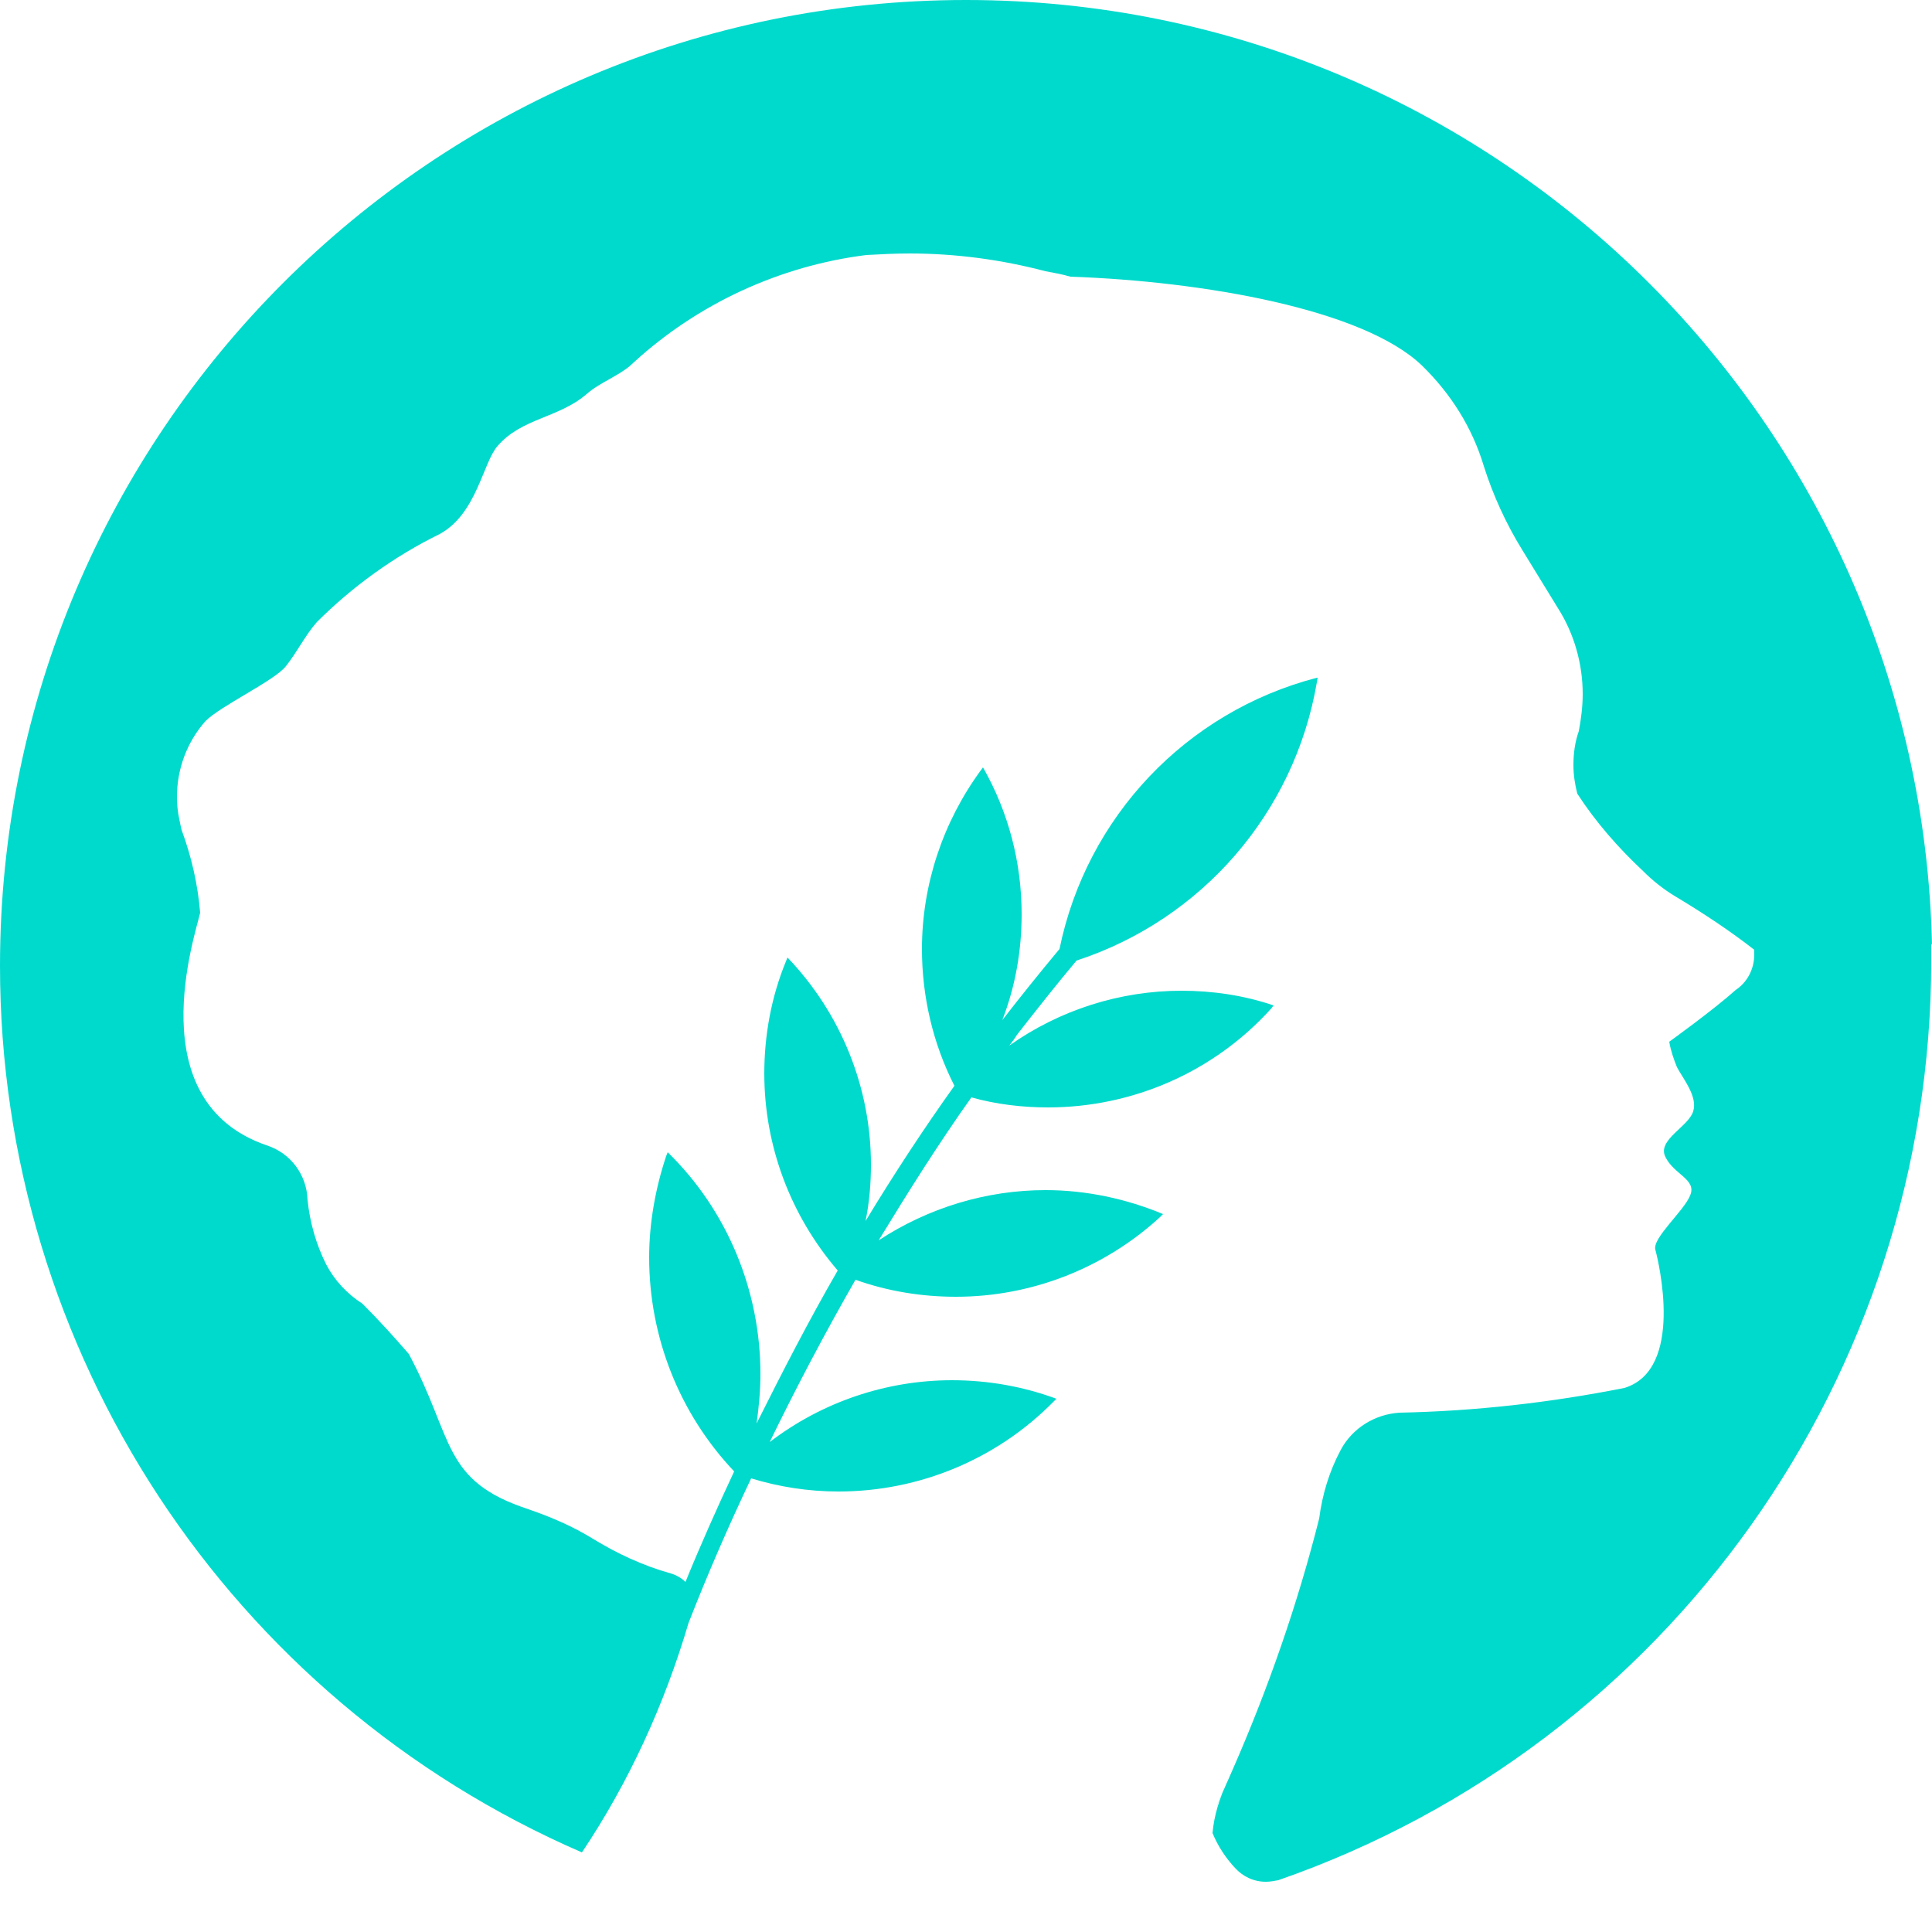
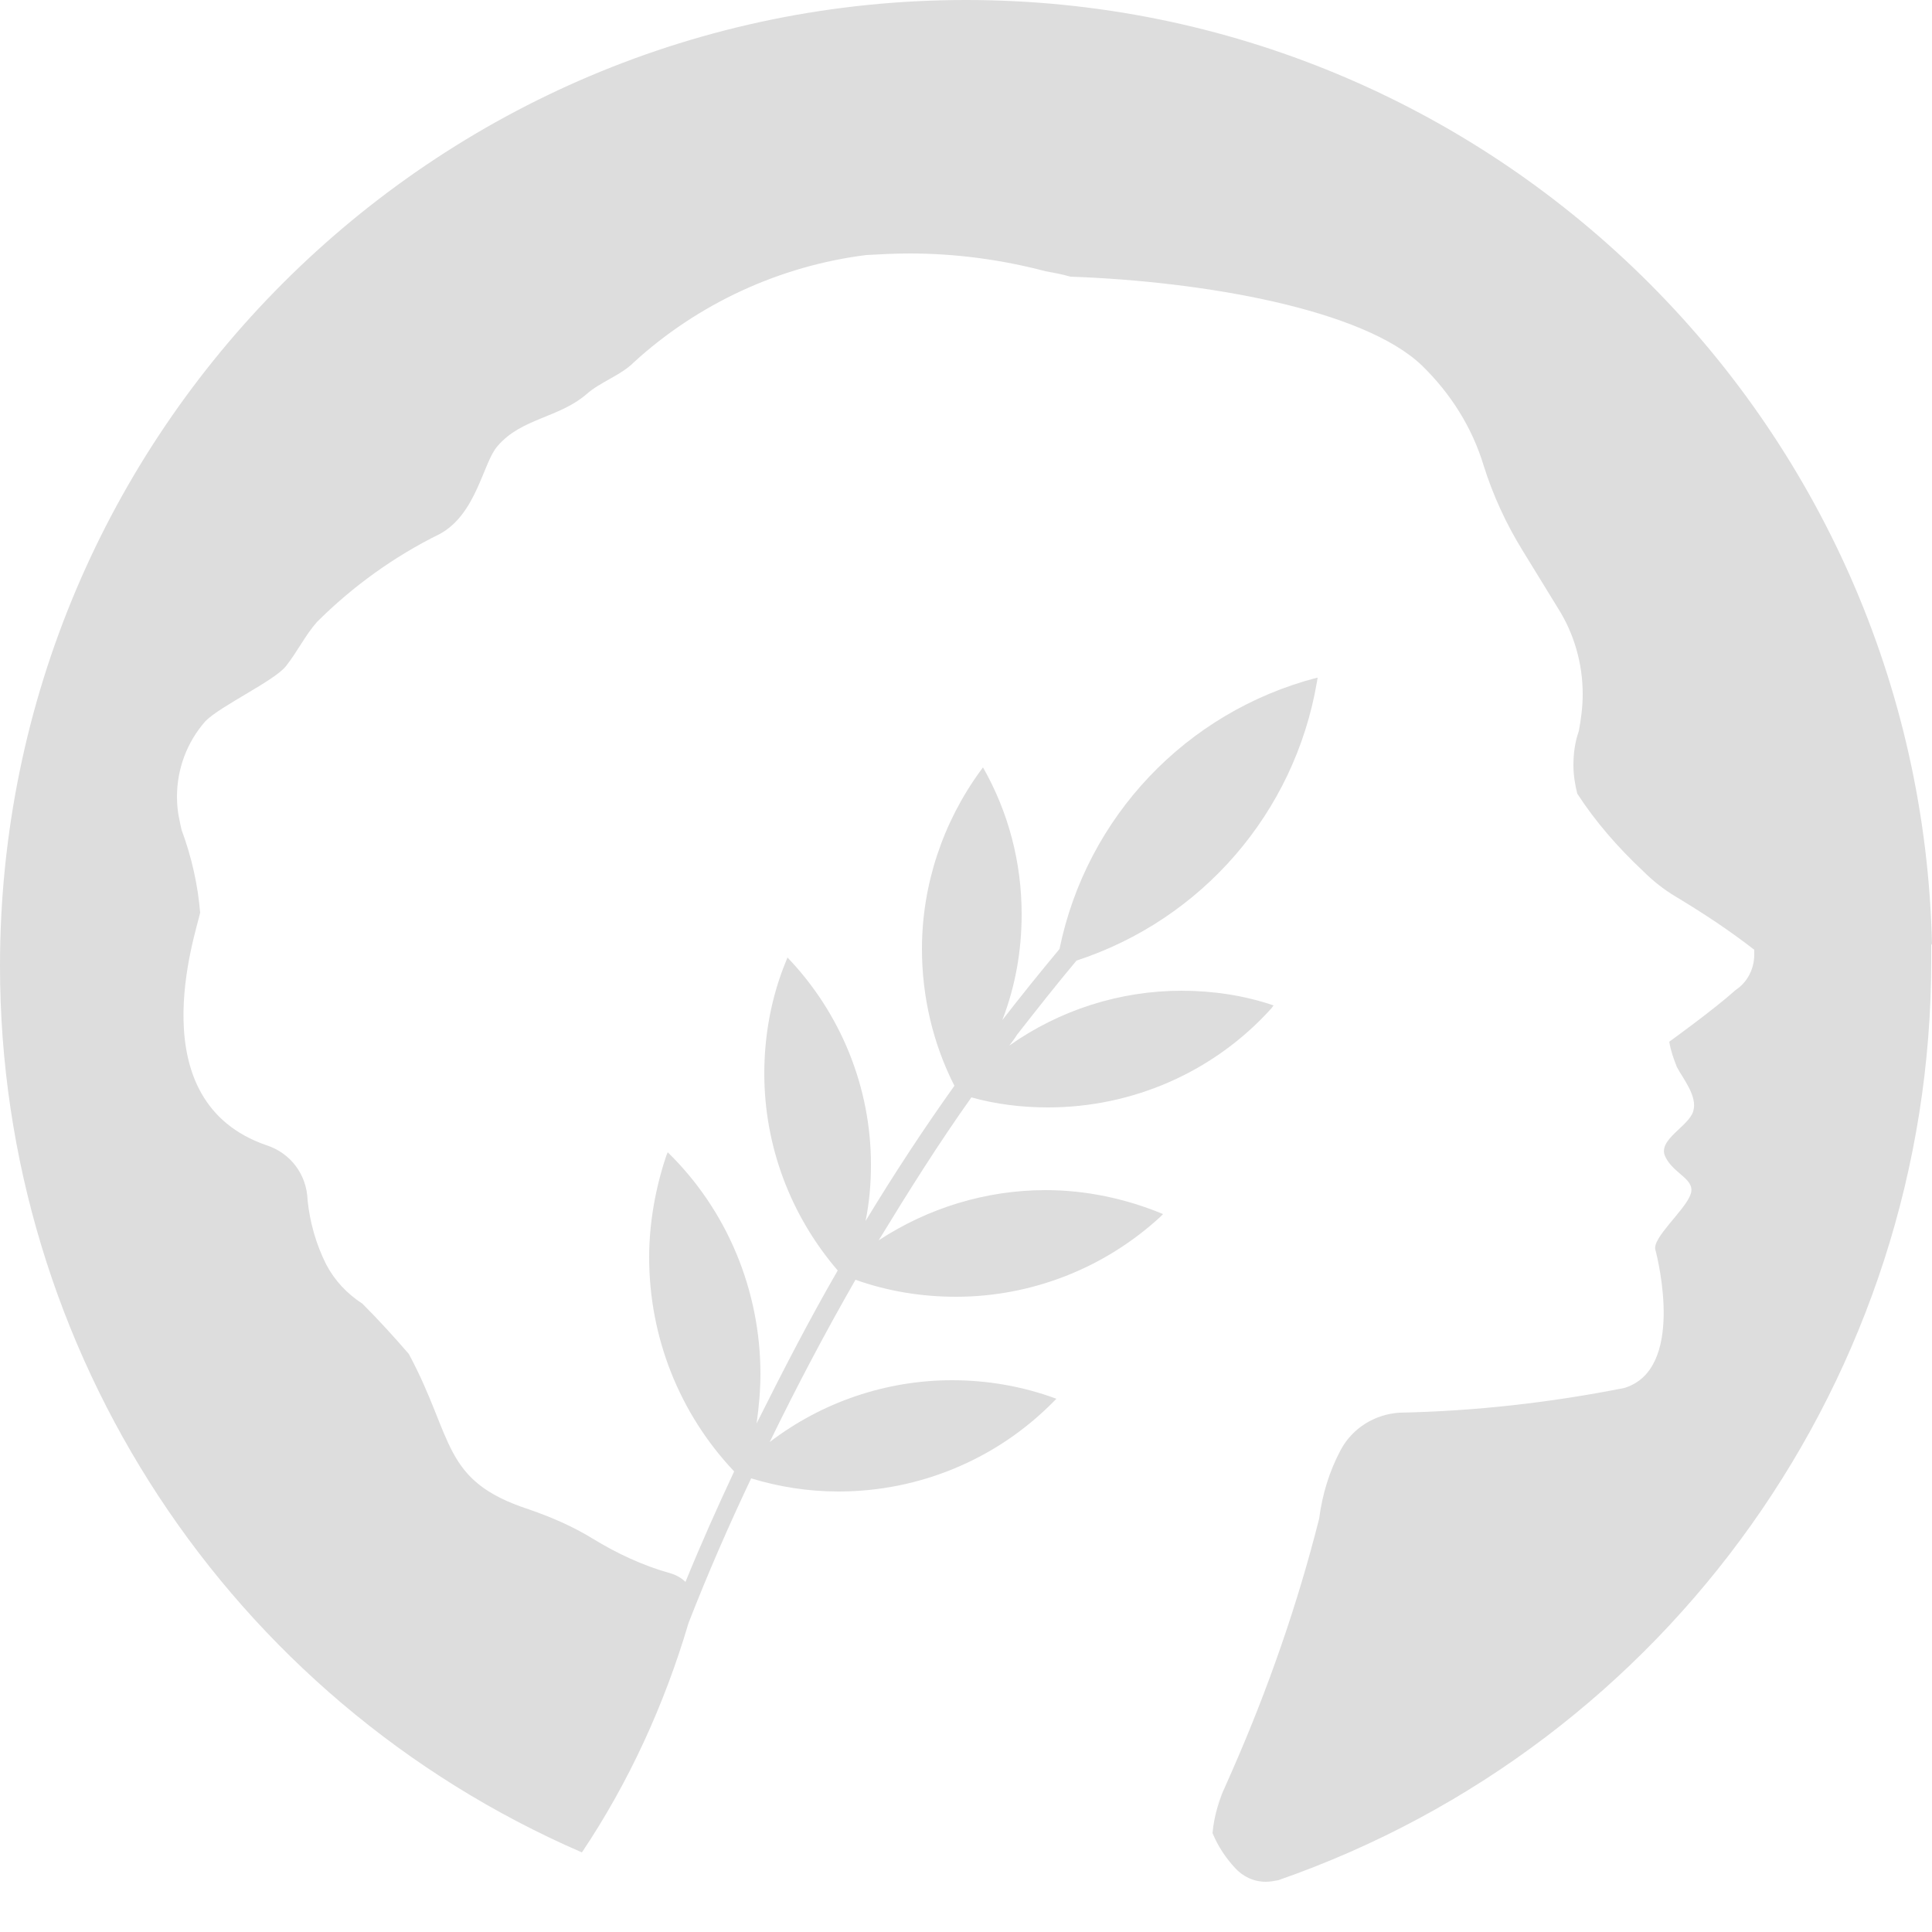
<svg xmlns="http://www.w3.org/2000/svg" version="1.1" id="Layer_1" x="0px" y="0px" viewBox="0 0 2500 2500" style="enable-background:new 0 0 2500 2500;" xml:space="preserve" class="light">
  <style type="text/css">
	.st0{fill:none;}
- 	.st1{fill:#00DACC;}
+ 	.st1{fill:#DDDDDD;}
</style>
  <g id="Layer_x0020_1">
    <g id="_2286616454016">
      <circle class="st0" cx="1250" cy="1250" r="1250" />
      <path id="Path_1" class="st1" d="M2500,1223C2485,544,1930,0,1250,0C560,0,0,560,0,1250c0,498,296,949,753,1147    c61-91,107-192,138-297c25-64,52-126,81-187c36,11,74,17,113,17c105,0,205-42,278-116l4-4l0,0c-43-16-89-24-135-24    c-85,0-168,28-236,80c35-72,72-142,111-210c42,15,86,22,130,22c98,0,192-37,264-103l4-4l0,0c-48-20-100-31-152-31    c-77,0-152,23-216,65c39-64,78-126,120-185c32,9,66,13,99,13c110,0,215-46,289-128l3-4l0,0c-38-13-79-19-119-19    c-80,0-158,25-223,71c3-4,7-9,10-14c25-32,51-65,77-96c162-53,282-191,311-360l1-6h-1c-169,44-298,180-333,351c-25,30-50,61-74,92    c17-44,25-90,25-137c0-67-17-132-50-190l0,0l-3,4c-49,67-76,148-76,231c0,61,14,122,42,177c-40,56-78,114-115,175c5-24,7-49,7-73    c0-100-39-196-108-268l0,0l-2,5c-19,46-28,96-28,145c0,94,34,184,95,255c-37,64-71,130-105,198c3-21,5-43,5-64    c0-108-43-212-120-287l0,0l-2,5c-14,42-22,87-22,131c0,103,39,202,110,277c-22,47-43,94-63,143c-5-5-12-9-19-11    c-36-10-70-26-101-45c-26-16-54-28-83-38c-113-37-96-91-155-201c-19-22-39-44-60-65c-20-13-36-30-47-51c-13-26-21-54-24-83    c-1-33-22-61-53-71c-166-57-92-273-86-301c-3-36-11-72-24-107c-1-4-2-9-3-14c-2-9-3-19-3-29c0-36,13-71,37-98c20-20,89-52,104-71    s25-40,40-57c46-46,100-85,159-114c48-26,56-93,75-114c31-36,79-36,115-67c18-16,44-24,61-41c83-76,189-125,301-139    c18-1,37-2,56-2c60,0,119,8,176,23c11,2,22,4,32,7c172,6,379,42,455,115c37,36,65,80,80,130c12,38,29,75,50,109l46,75    c21,33,32,72,32,111c0,16-2,32-5,48c-5,14-7,29-7,44c0,13,2,25,5,37c24,37,53,70,85,100c13,13,27,24,42,33c35,21,70,44,102,69    c0,2,0,4,0,6c0,19-9,36-24,46c-29,26-86,67-86,67c2,12,6,23,10,33c8,15,27,38,21,57c-6,20-47,37-36,59c11,23,41,29,32,50    c-8,20-49,55-45,70s38,155-40,179c-96,19-193,30-291,32c-32,2-61,20-76,48s-24,58-28,89c-28,111-66,220-112,325s-3,6-7,16    c-10,21-17,43-19,66c7,17,17,32,29,45c10,11,24,18,40,18c5,0,11-1,16-2c506-176,845-654,845-1190c0-7,0-15,0-22l0,0L2500,1223z" />
    </g>
  </g>
</svg>
